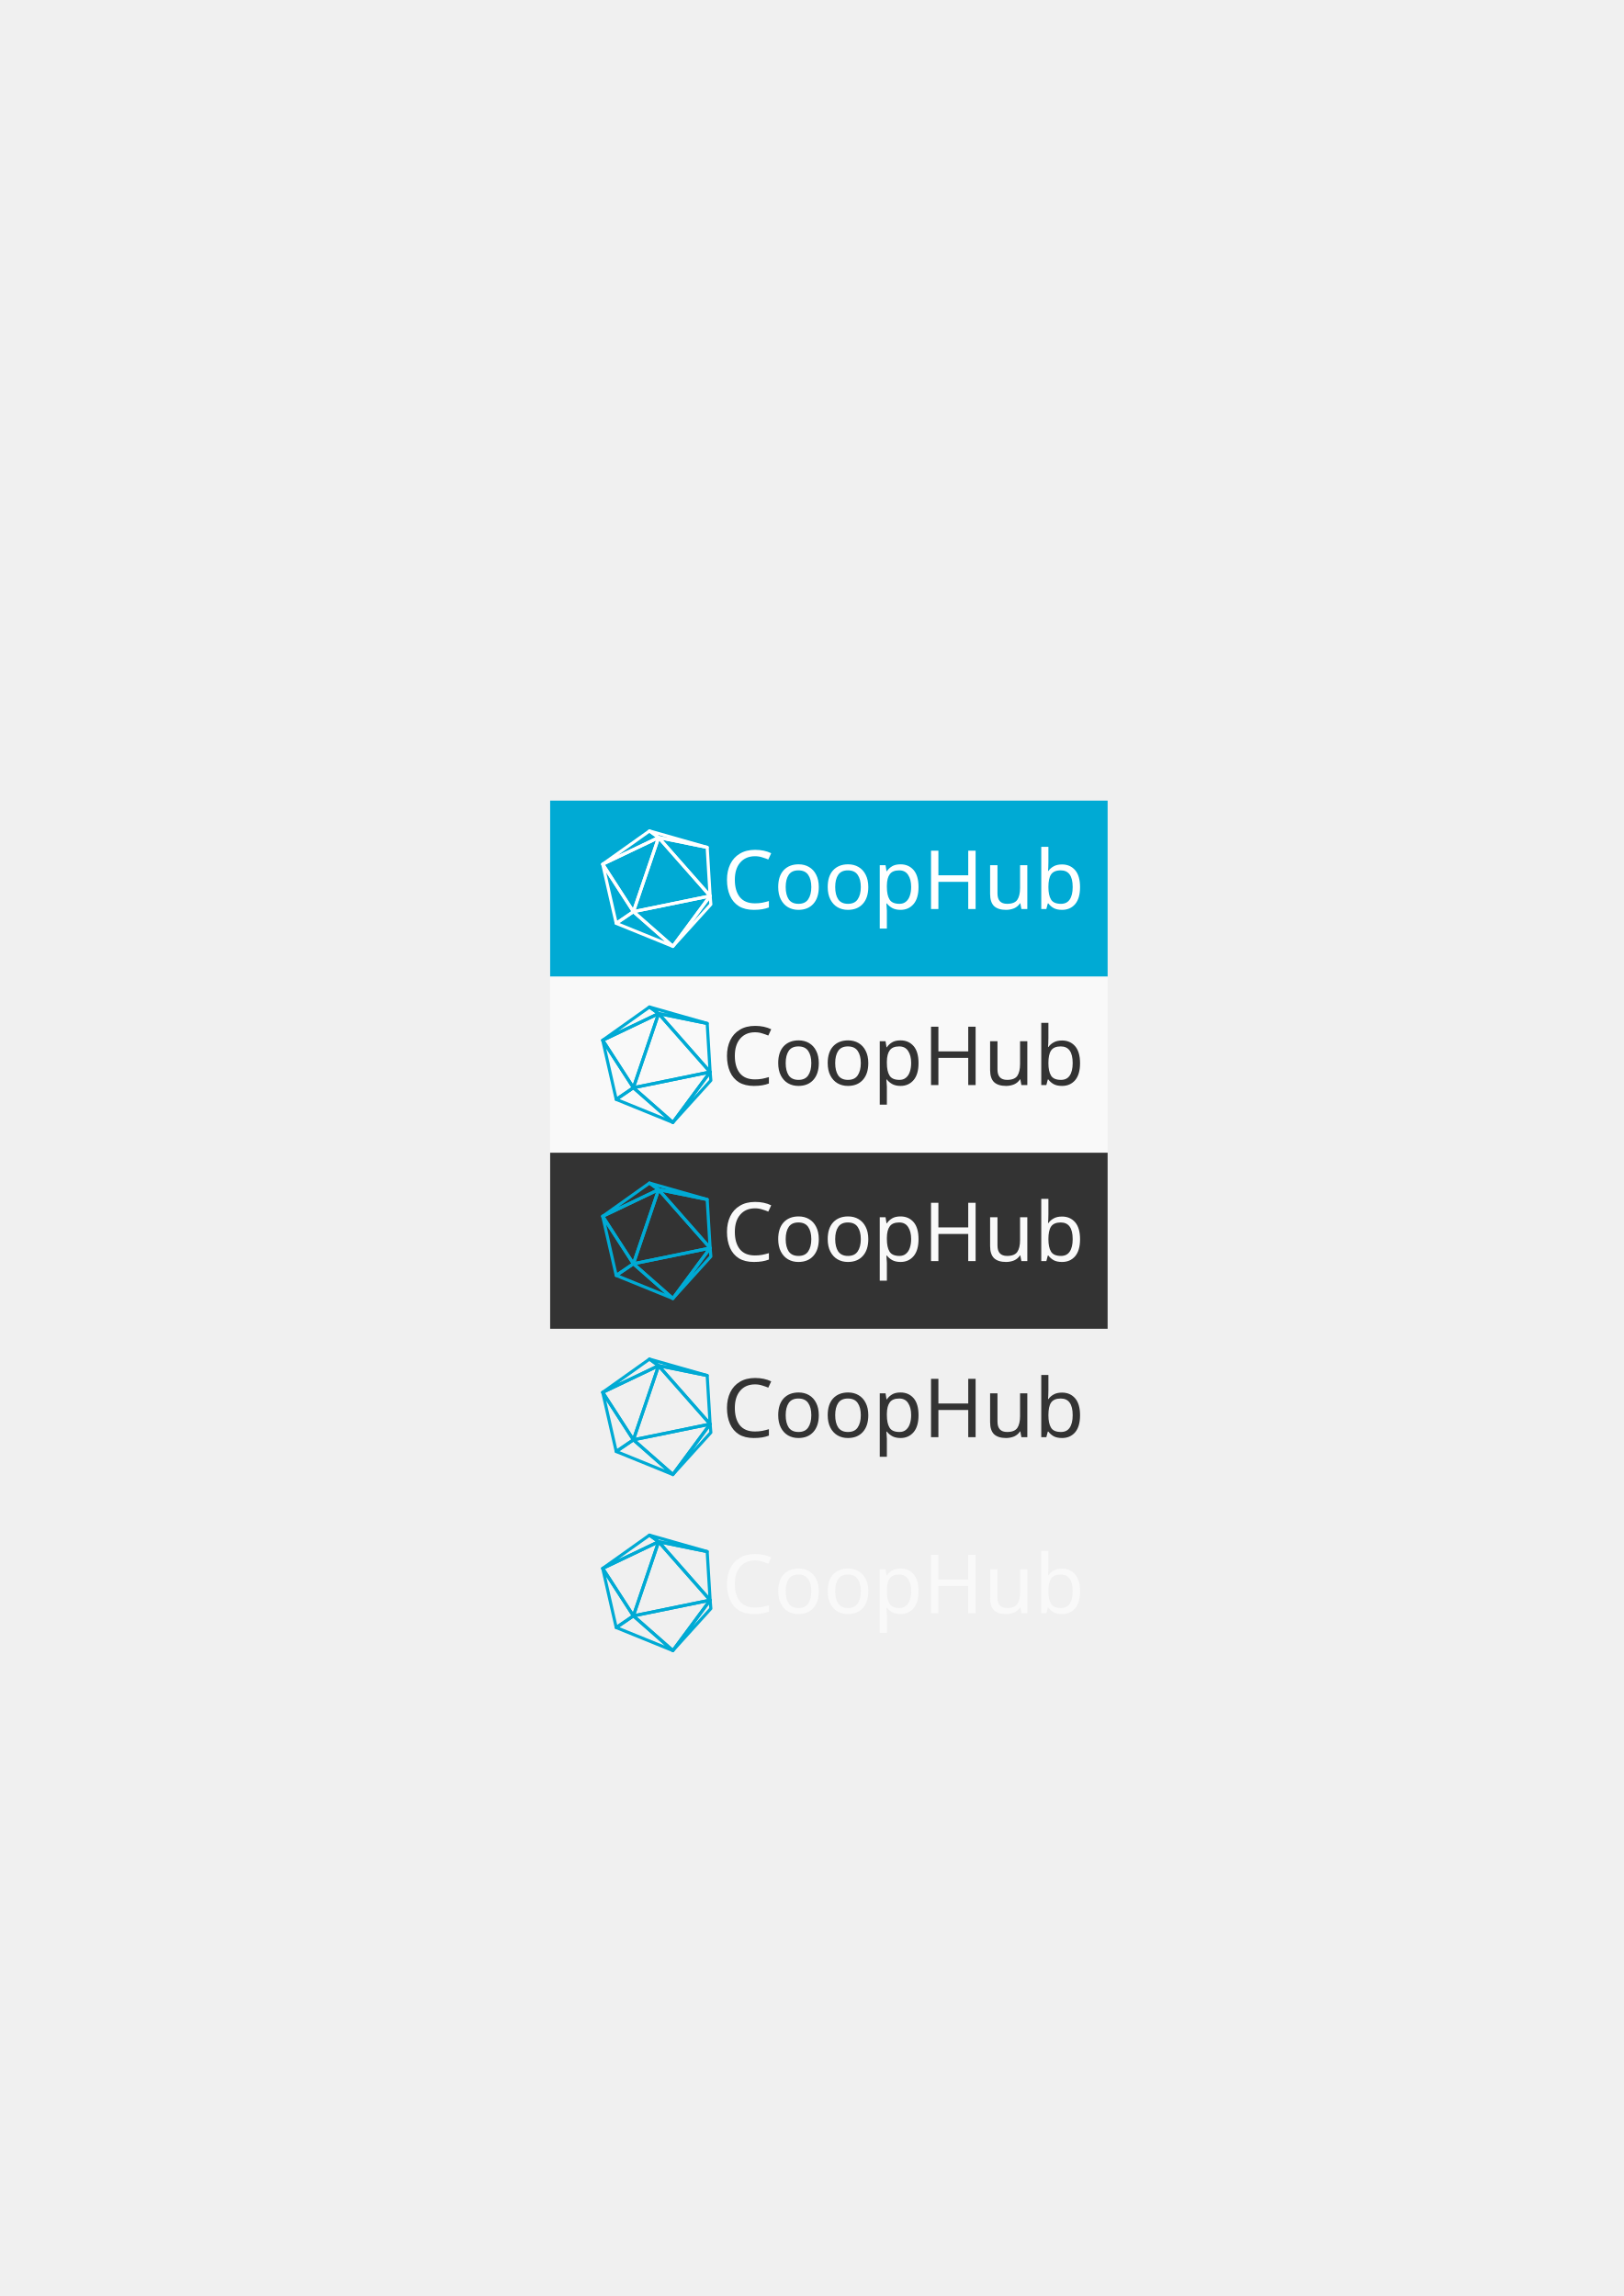
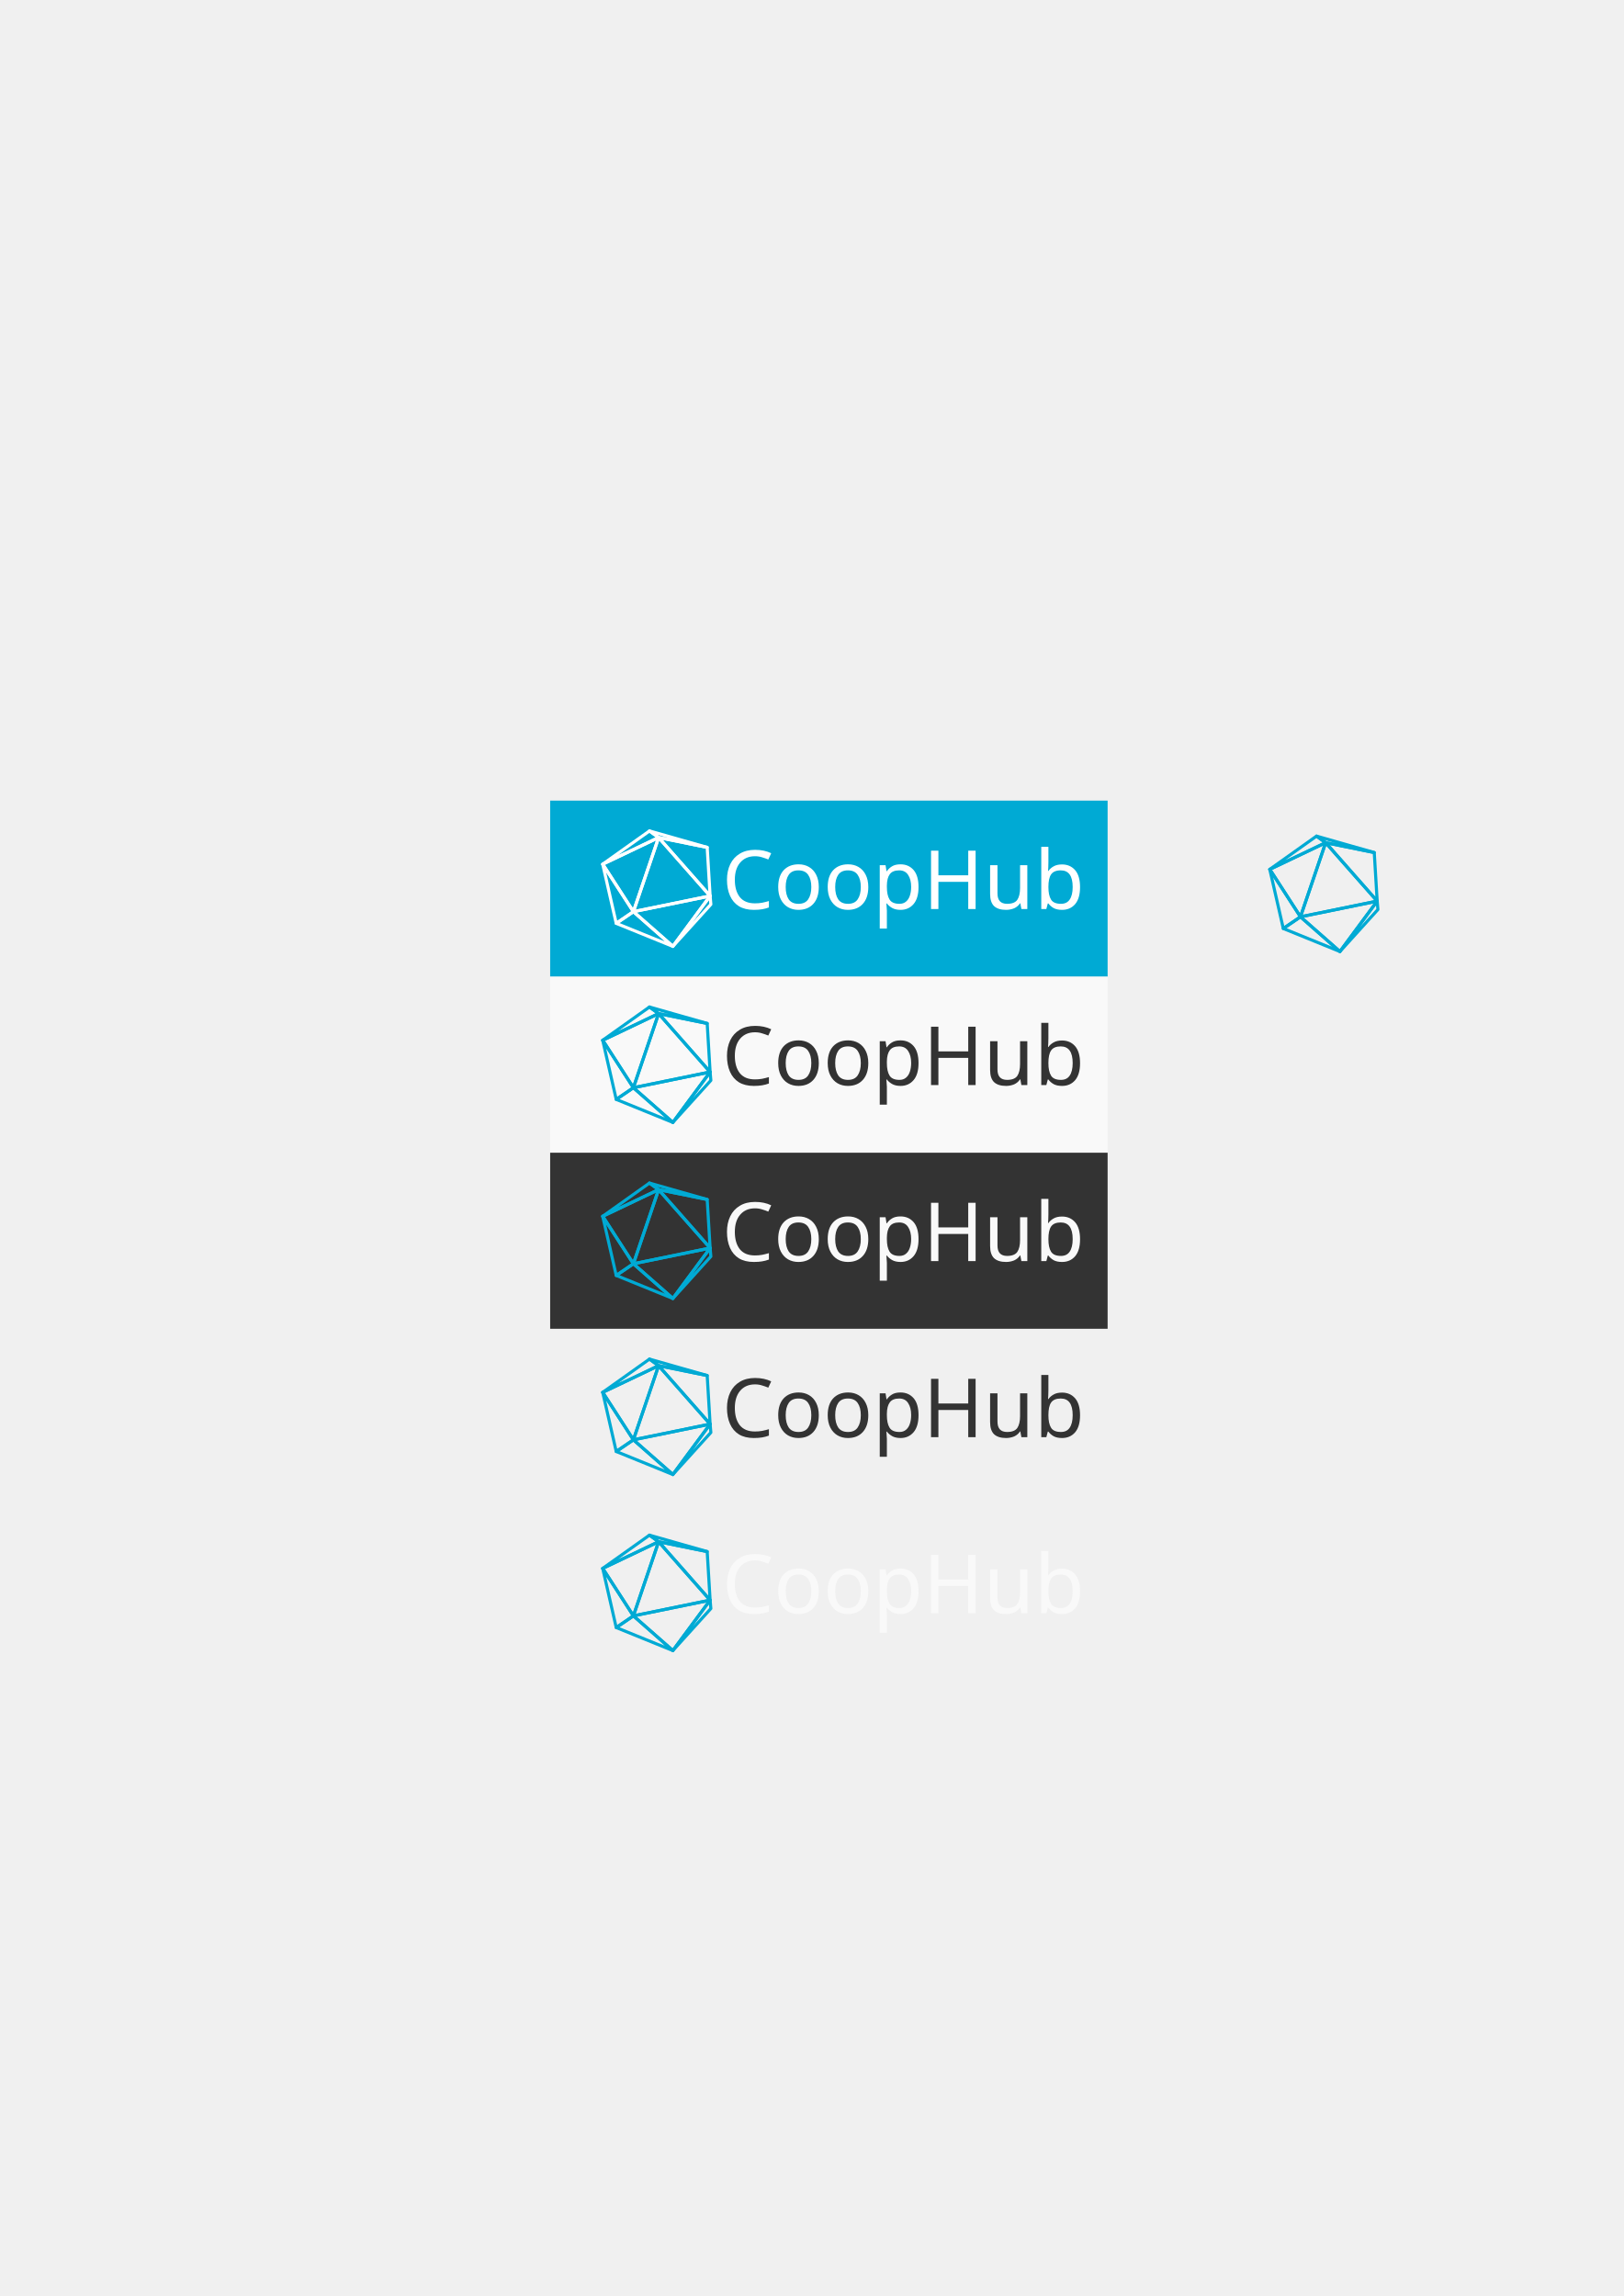
<svg xmlns="http://www.w3.org/2000/svg" width="210mm" height="297mm" viewBox="0 0 210 297" version="1.1" id="svg8">
  <defs id="defs2" />
  <g id="layer1">
    <g id="g982" style="opacity:1">
      <rect y="103.565" x="71.154" height="22.773" width="72.099" id="rect860" style="stroke-width:0.3;stroke-linecap:round;stroke-linejoin:round;fill:#00aad4;fill-opacity:1" />
      <g style="opacity:1;stroke:#ffffff;stroke-width:0.4;stroke-miterlimit:4;stroke-dasharray:none;stop-opacity:1" transform="translate(3.06474,-14.41035)" id="g858">
        <path style="fill:none;stroke:#ffffff;stroke-width:0.4;stroke-linecap:round;stroke-linejoin:round;stroke-miterlimit:4;stroke-dasharray:none;stroke-opacity:1" d="m 76.635,133.851 2.221,-1.512 5.103,4.488 z" id="path847" />
        <path style="fill:none;stroke:#ffffff;stroke-width:0.4;stroke-linecap:round;stroke-linejoin:round;stroke-miterlimit:4;stroke-dasharray:none;stroke-opacity:1" d="m 76.635,133.851 -1.748,-7.654 3.969,6.142 z" id="path849" />
        <path style="fill:none;stroke:#ffffff;stroke-width:0.4;stroke-linecap:round;stroke-linejoin:round;stroke-miterlimit:4;stroke-dasharray:none;stroke-opacity:1" d="m 78.855,132.339 3.26,-9.591 -7.229,3.449 z" id="path851" />
        <path style="fill:none;stroke:#ffffff;stroke-width:0.4;stroke-linecap:round;stroke-linejoin:round;stroke-miterlimit:4;stroke-dasharray:none;stroke-opacity:1" d="m 74.887,126.197 6.048,-4.299 1.181,0.85 z" id="path853" />
        <path style="fill:none;stroke:#ffffff;stroke-width:0.4;stroke-linecap:round;stroke-linejoin:round;stroke-miterlimit:4;stroke-dasharray:none;stroke-opacity:1" d="m 82.115,122.748 6.284,1.276 0.378,6.284 z" id="path855" />
        <path style="fill:none;stroke:#ffffff;stroke-width:0.4;stroke-linecap:round;stroke-linejoin:round;stroke-miterlimit:4;stroke-dasharray:none;stroke-opacity:1" d="m 78.855,132.339 9.922,-2.032 -6.662,-7.56 z" id="path857" />
        <path style="fill:none;stroke:#ffffff;stroke-width:0.4;stroke-linecap:round;stroke-linejoin:round;stroke-miterlimit:4;stroke-dasharray:none;stroke-opacity:1" d="m 80.934,121.897 7.465,2.126 -6.284,-1.276 z" id="path859" />
        <path style="fill:none;stroke:#ffffff;stroke-width:0.4;stroke-linecap:round;stroke-linejoin:round;stroke-miterlimit:4;stroke-dasharray:none;stroke-opacity:1" d="m 83.958,136.827 4.819,-6.52 -9.922,2.032 z" id="path861" />
        <path style="fill:none;stroke:#ffffff;stroke-width:0.4;stroke-linecap:round;stroke-linejoin:round;stroke-miterlimit:4;stroke-dasharray:none;stroke-opacity:1" d="m 88.777,130.307 0.095,1.087 -4.914,5.433 z" id="path863" />
      </g>
      <text id="text885" y="117.587" x="93.384" style="font-style:normal;font-variant:normal;font-weight:normal;font-stretch:condensed;font-size:10.583px;line-height:1.25;font-family:Comfortaa;-inkscape-font-specification:'Comfortaa weight=255 Condensed';font-variant-ligatures:normal;font-variant-caps:normal;font-variant-numeric:normal;font-variant-east-asian:normal;opacity:1;fill:#ffffff;fill-opacity:1;stroke:none;stroke-width:0.265;stop-opacity:1" xml:space="preserve">
        <tspan style="font-style:normal;font-variant:normal;font-weight:normal;font-stretch:condensed;font-size:10.583px;font-family:Comfortaa;-inkscape-font-specification:'Comfortaa weight=255 Condensed';font-variant-ligatures:normal;font-variant-caps:normal;font-variant-numeric:normal;font-variant-east-asian:normal;fill:#ffffff;stroke:none;stroke-width:0.265" y="117.587" x="93.384" id="tspan883">CoopHub</tspan>
      </text>
    </g>
    <g id="g967" style="opacity:1">
      <rect style="fill:#f9f9f9;stroke-width:0.3;stroke-linecap:round;stroke-linejoin:round" id="rect860-7" width="72.099" height="22.773" x="71.154" y="126.339" />
      <g id="g858-2" transform="translate(3.064734,8.362713)" style="opacity:1;stroke:#00aad4;stroke-width:0.4;stroke-miterlimit:4;stroke-dasharray:none;stroke-opacity:1;stop-opacity:1">
        <path id="path847-9" d="m 76.635,133.851 2.221,-1.512 5.103,4.488 z" style="fill:none;stroke:#00aad4;stroke-width:0.4;stroke-linecap:round;stroke-linejoin:round;stroke-miterlimit:4;stroke-dasharray:none;stroke-opacity:1" />
        <path id="path849-8" d="m 76.635,133.851 -1.748,-7.654 3.969,6.142 z" style="fill:none;stroke:#00aad4;stroke-width:0.4;stroke-linecap:round;stroke-linejoin:round;stroke-miterlimit:4;stroke-dasharray:none;stroke-opacity:1" />
        <path id="path851-0" d="m 78.855,132.339 3.26,-9.591 -7.229,3.449 z" style="fill:none;stroke:#00aad4;stroke-width:0.4;stroke-linecap:round;stroke-linejoin:round;stroke-miterlimit:4;stroke-dasharray:none;stroke-opacity:1" />
        <path id="path853-7" d="m 74.887,126.197 6.048,-4.299 1.181,0.85 z" style="fill:none;stroke:#00aad4;stroke-width:0.4;stroke-linecap:round;stroke-linejoin:round;stroke-miterlimit:4;stroke-dasharray:none;stroke-opacity:1" />
        <path id="path855-6" d="m 82.115,122.748 6.284,1.276 0.378,6.284 z" style="fill:none;stroke:#00aad4;stroke-width:0.4;stroke-linecap:round;stroke-linejoin:round;stroke-miterlimit:4;stroke-dasharray:none;stroke-opacity:1" />
        <path id="path857-2" d="m 78.855,132.339 9.922,-2.032 -6.662,-7.56 z" style="fill:none;stroke:#00aad4;stroke-width:0.4;stroke-linecap:round;stroke-linejoin:round;stroke-miterlimit:4;stroke-dasharray:none;stroke-opacity:1" />
        <path id="path859-9" d="m 80.934,121.897 7.465,2.126 -6.284,-1.276 z" style="fill:none;stroke:#00aad4;stroke-width:0.4;stroke-linecap:round;stroke-linejoin:round;stroke-miterlimit:4;stroke-dasharray:none;stroke-opacity:1" />
        <path id="path861-8" d="m 83.958,136.827 4.819,-6.52 -9.922,2.032 z" style="fill:none;stroke:#00aad4;stroke-width:0.4;stroke-linecap:round;stroke-linejoin:round;stroke-miterlimit:4;stroke-dasharray:none;stroke-opacity:1" />
        <path id="path863-5" d="m 88.777,130.307 0.095,1.087 -4.914,5.433 z" style="fill:none;stroke:#00aad4;stroke-width:0.4;stroke-linecap:round;stroke-linejoin:round;stroke-miterlimit:4;stroke-dasharray:none;stroke-opacity:1" />
      </g>
      <text xml:space="preserve" style="font-style:normal;font-variant:normal;font-weight:normal;font-stretch:condensed;font-size:10.583px;line-height:1.25;font-family:Comfortaa;-inkscape-font-specification:'Comfortaa weight=255 Condensed';font-variant-ligatures:normal;font-variant-caps:normal;font-variant-numeric:normal;font-variant-east-asian:normal;opacity:1;fill:#333333;fill-opacity:1;stroke:none;stroke-width:0.265;stop-opacity:1;" x="93.384" y="140.361" id="text885-9">
        <tspan id="tspan883-2" x="93.384" y="140.361" style="font-style:normal;font-variant:normal;font-weight:normal;font-stretch:condensed;font-size:10.583px;font-family:Comfortaa;-inkscape-font-specification:'Comfortaa weight=255 Condensed';font-variant-ligatures:normal;font-variant-caps:normal;font-variant-numeric:normal;font-variant-east-asian:normal;fill:#333333;fill-opacity:1;stroke:none;stroke-width:0.265;">CoopHub</tspan>
      </text>
+       <g style="opacity:1;stroke:#00aad4;stroke-width:0.4;stroke-miterlimit:4;stroke-dasharray:none;stroke-opacity:1;stop-opacity:1" transform="translate(89.33866,-13.74298)" id="g858-2-2">
+         <path style="fill:none;stroke:#00aad4;stroke-width:0.4;stroke-linecap:round;stroke-linejoin:round;stroke-miterlimit:4;stroke-dasharray:none;stroke-opacity:1" d="m 76.635,133.851 2.221,-1.512 5.103,4.488 z" id="path847-9-75" />
+         <path style="fill:none;stroke:#00aad4;stroke-width:0.4;stroke-linecap:round;stroke-linejoin:round;stroke-miterlimit:4;stroke-dasharray:none;stroke-opacity:1" d="m 76.635,133.851 -1.748,-7.654 3.969,6.142 z" id="path849-8-07" />
+         <path style="fill:none;stroke:#00aad4;stroke-width:0.4;stroke-linecap:round;stroke-linejoin:round;stroke-miterlimit:4;stroke-dasharray:none;stroke-opacity:1" d="m 78.855,132.339 3.26,-9.591 -7.229,3.449 z" id="path851-0-3" />
+         <path style="fill:none;stroke:#00aad4;stroke-width:0.4;stroke-linecap:round;stroke-linejoin:round;stroke-miterlimit:4;stroke-dasharray:none;stroke-opacity:1" d="m 74.887,126.197 6.048,-4.299 1.181,0.85 z" id="path853-7-5" />
+         <path style="fill:none;stroke:#00aad4;stroke-width:0.4;stroke-linecap:round;stroke-linejoin:round;stroke-miterlimit:4;stroke-dasharray:none;stroke-opacity:1" d="m 82.115,122.748 6.284,1.276 0.378,6.284 z" id="path855-6-3" />
+         <path style="fill:none;stroke:#00aad4;stroke-width:0.4;stroke-linecap:round;stroke-linejoin:round;stroke-miterlimit:4;stroke-dasharray:none;stroke-opacity:1" d="m 78.855,132.339 9.922,-2.032 -6.662,-7.56 z" id="path857-2-6" />
+         <path style="fill:none;stroke:#00aad4;stroke-width:0.4;stroke-linecap:round;stroke-linejoin:round;stroke-miterlimit:4;stroke-dasharray:none;stroke-opacity:1" d="m 80.934,121.897 7.465,2.126 -6.284,-1.276 z" id="path859-9-8" />
+         <path style="fill:none;stroke:#00aad4;stroke-width:0.4;stroke-linecap:round;stroke-linejoin:round;stroke-miterlimit:4;stroke-dasharray:none;stroke-opacity:1" d="m 83.958,136.827 4.819,-6.52 -9.922,2.032 z" id="path861-8-2" />
+         <path style="fill:none;stroke:#00aad4;stroke-width:0.4;stroke-linecap:round;stroke-linejoin:round;stroke-miterlimit:4;stroke-dasharray:none;stroke-opacity:1" d="m 88.777,130.307 0.095,1.087 -4.914,5.433 z" id="path863-5-74" />
+       </g>
    </g>
    <g id="g982-4" transform="translate(-1.5258789e-5,45.54613)" style="opacity:1">
      <rect style="fill:#333333;stroke-width:0.3;stroke-linecap:round;stroke-linejoin:round" id="rect860-6" width="72.099" height="22.773" x="71.154" y="103.565" />
      <g id="g858-4" transform="translate(3.06474,-14.41035)" style="opacity:1;stroke:#00aad4;stroke-width:0.4;stroke-miterlimit:4;stroke-dasharray:none;stop-opacity:1;stroke-opacity:1">
        <path id="path847-1" d="m 76.635,133.851 2.221,-1.512 5.103,4.488 z" style="fill:none;stroke:#00aad4;stroke-width:0.4;stroke-linecap:round;stroke-linejoin:round;stroke-miterlimit:4;stroke-dasharray:none;stroke-opacity:1" />
        <path id="path849-5" d="m 76.635,133.851 -1.748,-7.654 3.969,6.142 z" style="fill:none;stroke:#00aad4;stroke-width:0.4;stroke-linecap:round;stroke-linejoin:round;stroke-miterlimit:4;stroke-dasharray:none;stroke-opacity:1" />
        <path id="path851-3" d="m 78.855,132.339 3.26,-9.591 -7.229,3.449 z" style="fill:none;stroke:#00aad4;stroke-width:0.4;stroke-linecap:round;stroke-linejoin:round;stroke-miterlimit:4;stroke-dasharray:none;stroke-opacity:1" />
        <path id="path853-9" d="m 74.887,126.197 6.048,-4.299 1.181,0.85 z" style="fill:none;stroke:#00aad4;stroke-width:0.4;stroke-linecap:round;stroke-linejoin:round;stroke-miterlimit:4;stroke-dasharray:none;stroke-opacity:1" />
        <path id="path855-0" d="m 82.115,122.748 6.284,1.276 0.378,6.284 z" style="fill:none;stroke:#00aad4;stroke-width:0.4;stroke-linecap:round;stroke-linejoin:round;stroke-miterlimit:4;stroke-dasharray:none;stroke-opacity:1" />
        <path id="path857-7" d="m 78.855,132.339 9.922,-2.032 -6.662,-7.56 z" style="fill:none;stroke:#00aad4;stroke-width:0.4;stroke-linecap:round;stroke-linejoin:round;stroke-miterlimit:4;stroke-dasharray:none;stroke-opacity:1" />
        <path id="path859-2" d="m 80.934,121.897 7.465,2.126 -6.284,-1.276 z" style="fill:none;stroke:#00aad4;stroke-width:0.4;stroke-linecap:round;stroke-linejoin:round;stroke-miterlimit:4;stroke-dasharray:none;stroke-opacity:1" />
        <path id="path861-5" d="m 83.958,136.827 4.819,-6.52 -9.922,2.032 z" style="fill:none;stroke:#00aad4;stroke-width:0.4;stroke-linecap:round;stroke-linejoin:round;stroke-miterlimit:4;stroke-dasharray:none;stroke-opacity:1" />
        <path id="path863-9" d="m 88.777,130.307 0.095,1.087 -4.914,5.433 z" style="fill:none;stroke:#00aad4;stroke-width:0.4;stroke-linecap:round;stroke-linejoin:round;stroke-miterlimit:4;stroke-dasharray:none;stroke-opacity:1" />
      </g>
      <text xml:space="preserve" style="font-style:normal;font-variant:normal;font-weight:normal;font-stretch:condensed;font-size:10.583px;line-height:1.25;font-family:Comfortaa;-inkscape-font-specification:'Comfortaa weight=255 Condensed';font-variant-ligatures:normal;font-variant-caps:normal;font-variant-numeric:normal;font-variant-east-asian:normal;opacity:1;fill:#f9f9f9;fill-opacity:1;stroke:none;stroke-width:0.265;stop-opacity:1;" x="93.384" y="117.587" id="text885-98">
        <tspan id="tspan883-3" x="93.384" y="117.587" style="font-style:normal;font-variant:normal;font-weight:normal;font-stretch:condensed;font-size:10.583px;font-family:Comfortaa;-inkscape-font-specification:'Comfortaa weight=255 Condensed';font-variant-ligatures:normal;font-variant-caps:normal;font-variant-numeric:normal;font-variant-east-asian:normal;fill:#f9f9f9;stroke:none;stroke-width:0.265;fill-opacity:1;">CoopHub</tspan>
      </text>
    </g>
    <g style="opacity:1" id="g967-1" transform="translate(-7.6293945e-6,45.54613)">
      <rect y="126.339" x="71.154" height="22.773" width="72.099" id="rect860-7-3" style="fill:none;stroke-width:0.3;stroke-linecap:round;stroke-linejoin:round" />
      <g style="opacity:1;stroke:#00aad4;stroke-width:0.4;stroke-miterlimit:4;stroke-dasharray:none;stroke-opacity:1;stop-opacity:1" transform="translate(3.064734,8.362713)" id="g858-2-5">
        <path style="fill:none;stroke:#00aad4;stroke-width:0.4;stroke-linecap:round;stroke-linejoin:round;stroke-miterlimit:4;stroke-dasharray:none;stroke-opacity:1" d="m 76.635,133.851 2.221,-1.512 5.103,4.488 z" id="path847-9-7" />
        <path style="fill:none;stroke:#00aad4;stroke-width:0.4;stroke-linecap:round;stroke-linejoin:round;stroke-miterlimit:4;stroke-dasharray:none;stroke-opacity:1" d="m 76.635,133.851 -1.748,-7.654 3.969,6.142 z" id="path849-8-0" />
        <path style="fill:none;stroke:#00aad4;stroke-width:0.4;stroke-linecap:round;stroke-linejoin:round;stroke-miterlimit:4;stroke-dasharray:none;stroke-opacity:1" d="m 78.855,132.339 3.26,-9.591 -7.229,3.449 z" id="path851-0-7" />
        <path style="fill:none;stroke:#00aad4;stroke-width:0.4;stroke-linecap:round;stroke-linejoin:round;stroke-miterlimit:4;stroke-dasharray:none;stroke-opacity:1" d="m 74.887,126.197 6.048,-4.299 1.181,0.85 z" id="path853-7-0" />
        <path style="fill:none;stroke:#00aad4;stroke-width:0.4;stroke-linecap:round;stroke-linejoin:round;stroke-miterlimit:4;stroke-dasharray:none;stroke-opacity:1" d="m 82.115,122.748 6.284,1.276 0.378,6.284 z" id="path855-6-7" />
        <path style="fill:none;stroke:#00aad4;stroke-width:0.4;stroke-linecap:round;stroke-linejoin:round;stroke-miterlimit:4;stroke-dasharray:none;stroke-opacity:1" d="m 78.855,132.339 9.922,-2.032 -6.662,-7.56 z" id="path857-2-1" />
        <path style="fill:none;stroke:#00aad4;stroke-width:0.4;stroke-linecap:round;stroke-linejoin:round;stroke-miterlimit:4;stroke-dasharray:none;stroke-opacity:1" d="m 80.934,121.897 7.465,2.126 -6.284,-1.276 z" id="path859-9-3" />
        <path style="fill:none;stroke:#00aad4;stroke-width:0.4;stroke-linecap:round;stroke-linejoin:round;stroke-miterlimit:4;stroke-dasharray:none;stroke-opacity:1" d="m 83.958,136.827 4.819,-6.52 -9.922,2.032 z" id="path861-8-4" />
        <path style="fill:none;stroke:#00aad4;stroke-width:0.4;stroke-linecap:round;stroke-linejoin:round;stroke-miterlimit:4;stroke-dasharray:none;stroke-opacity:1" d="m 88.777,130.307 0.095,1.087 -4.914,5.433 z" id="path863-5-7" />
      </g>
      <text id="text885-9-5" y="140.361" x="93.384" style="font-style:normal;font-variant:normal;font-weight:normal;font-stretch:condensed;font-size:10.583px;line-height:1.25;font-family:Comfortaa;-inkscape-font-specification:'Comfortaa weight=255 Condensed';font-variant-ligatures:normal;font-variant-caps:normal;font-variant-numeric:normal;font-variant-east-asian:normal;opacity:1;fill:#333333;fill-opacity:1;stroke:none;stroke-width:0.265;stop-opacity:1" xml:space="preserve">
        <tspan style="font-style:normal;font-variant:normal;font-weight:normal;font-stretch:condensed;font-size:10.583px;font-family:Comfortaa;-inkscape-font-specification:'Comfortaa weight=255 Condensed';font-variant-ligatures:normal;font-variant-caps:normal;font-variant-numeric:normal;font-variant-east-asian:normal;fill:#333333;fill-opacity:1;stroke:none;stroke-width:0.265" y="140.361" x="93.384" id="tspan883-2-8">CoopHub</tspan>
      </text>
    </g>
    <g style="opacity:1" transform="translate(-2.3629394e-5,91.09227)" id="g982-4-0">
      <rect y="103.565" x="71.154" height="22.773" width="72.099" id="rect860-6-9" style="fill:none;stroke-width:0.3;stroke-linecap:round;stroke-linejoin:round" />
      <g style="opacity:1;stroke:#00aad4;stroke-width:0.4;stroke-miterlimit:4;stroke-dasharray:none;stroke-opacity:1;stop-opacity:1" transform="translate(3.06474,-14.41035)" id="g858-4-7">
        <path style="fill:none;stroke:#00aad4;stroke-width:0.4;stroke-linecap:round;stroke-linejoin:round;stroke-miterlimit:4;stroke-dasharray:none;stroke-opacity:1" d="m 76.635,133.851 2.221,-1.512 5.103,4.488 z" id="path847-1-8" />
        <path style="fill:none;stroke:#00aad4;stroke-width:0.4;stroke-linecap:round;stroke-linejoin:round;stroke-miterlimit:4;stroke-dasharray:none;stroke-opacity:1" d="m 76.635,133.851 -1.748,-7.654 3.969,6.142 z" id="path849-5-6" />
        <path style="fill:none;stroke:#00aad4;stroke-width:0.4;stroke-linecap:round;stroke-linejoin:round;stroke-miterlimit:4;stroke-dasharray:none;stroke-opacity:1" d="m 78.855,132.339 3.26,-9.591 -7.229,3.449 z" id="path851-3-4" />
        <path style="fill:none;stroke:#00aad4;stroke-width:0.4;stroke-linecap:round;stroke-linejoin:round;stroke-miterlimit:4;stroke-dasharray:none;stroke-opacity:1" d="m 74.887,126.197 6.048,-4.299 1.181,0.85 z" id="path853-9-1" />
        <path style="fill:none;stroke:#00aad4;stroke-width:0.4;stroke-linecap:round;stroke-linejoin:round;stroke-miterlimit:4;stroke-dasharray:none;stroke-opacity:1" d="m 82.115,122.748 6.284,1.276 0.378,6.284 z" id="path855-0-0" />
        <path style="fill:none;stroke:#00aad4;stroke-width:0.4;stroke-linecap:round;stroke-linejoin:round;stroke-miterlimit:4;stroke-dasharray:none;stroke-opacity:1" d="m 78.855,132.339 9.922,-2.032 -6.662,-7.56 z" id="path857-7-5" />
        <path style="fill:none;stroke:#00aad4;stroke-width:0.4;stroke-linecap:round;stroke-linejoin:round;stroke-miterlimit:4;stroke-dasharray:none;stroke-opacity:1" d="m 80.934,121.897 7.465,2.126 -6.284,-1.276 z" id="path859-2-5" />
        <path style="fill:none;stroke:#00aad4;stroke-width:0.4;stroke-linecap:round;stroke-linejoin:round;stroke-miterlimit:4;stroke-dasharray:none;stroke-opacity:1" d="m 83.958,136.827 4.819,-6.52 -9.922,2.032 z" id="path861-5-7" />
        <path style="fill:none;stroke:#00aad4;stroke-width:0.4;stroke-linecap:round;stroke-linejoin:round;stroke-miterlimit:4;stroke-dasharray:none;stroke-opacity:1" d="m 88.777,130.307 0.095,1.087 -4.914,5.433 z" id="path863-9-5" />
      </g>
      <text id="text885-98-1" y="117.587" x="93.384" style="font-style:normal;font-variant:normal;font-weight:normal;font-stretch:condensed;font-size:10.583px;line-height:1.25;font-family:Comfortaa;-inkscape-font-specification:'Comfortaa weight=255 Condensed';font-variant-ligatures:normal;font-variant-caps:normal;font-variant-numeric:normal;font-variant-east-asian:normal;opacity:1;fill:#f9f9f9;fill-opacity:1;stroke:none;stroke-width:0.265;stop-opacity:1;" xml:space="preserve">
        <tspan style="font-style:normal;font-variant:normal;font-weight:normal;font-stretch:condensed;font-size:10.583px;font-family:Comfortaa;-inkscape-font-specification:'Comfortaa weight=255 Condensed';font-variant-ligatures:normal;font-variant-caps:normal;font-variant-numeric:normal;font-variant-east-asian:normal;fill:#f9f9f9;stroke:none;stroke-width:0.265;fill-opacity:1;" y="117.587" x="93.384" id="tspan883-3-9">CoopHub</tspan>
      </text>
    </g>
  </g>
</svg>
